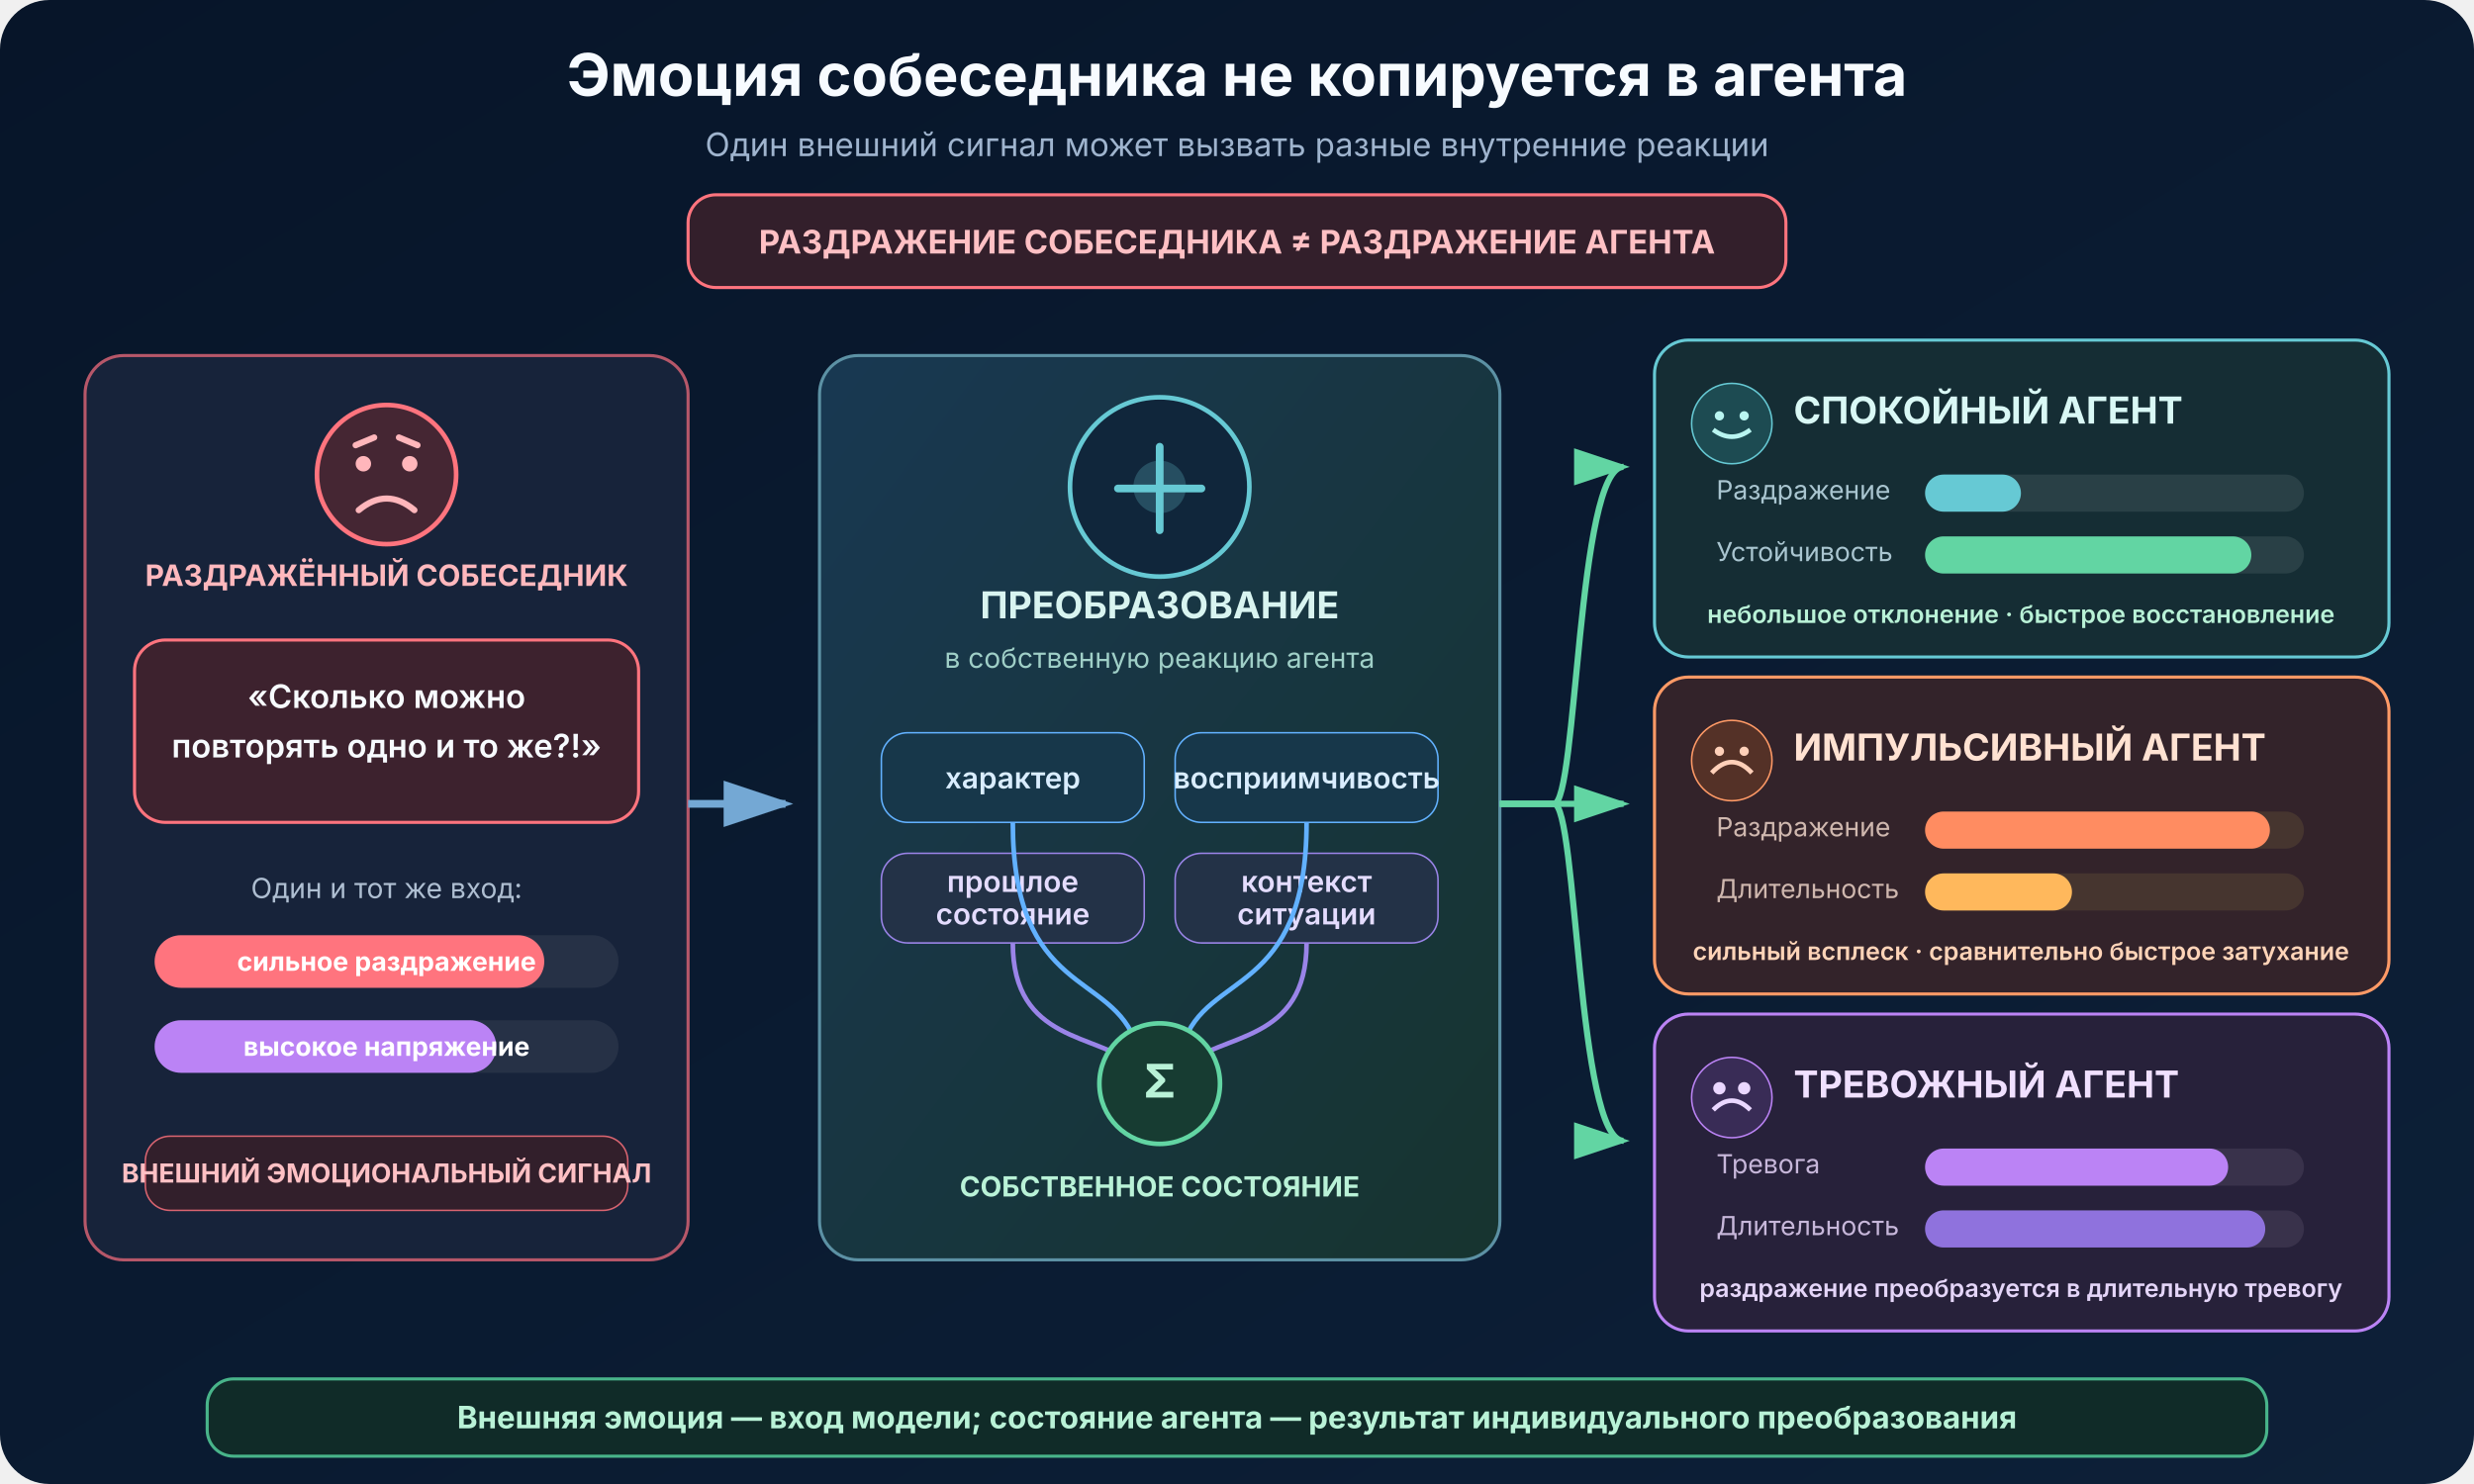
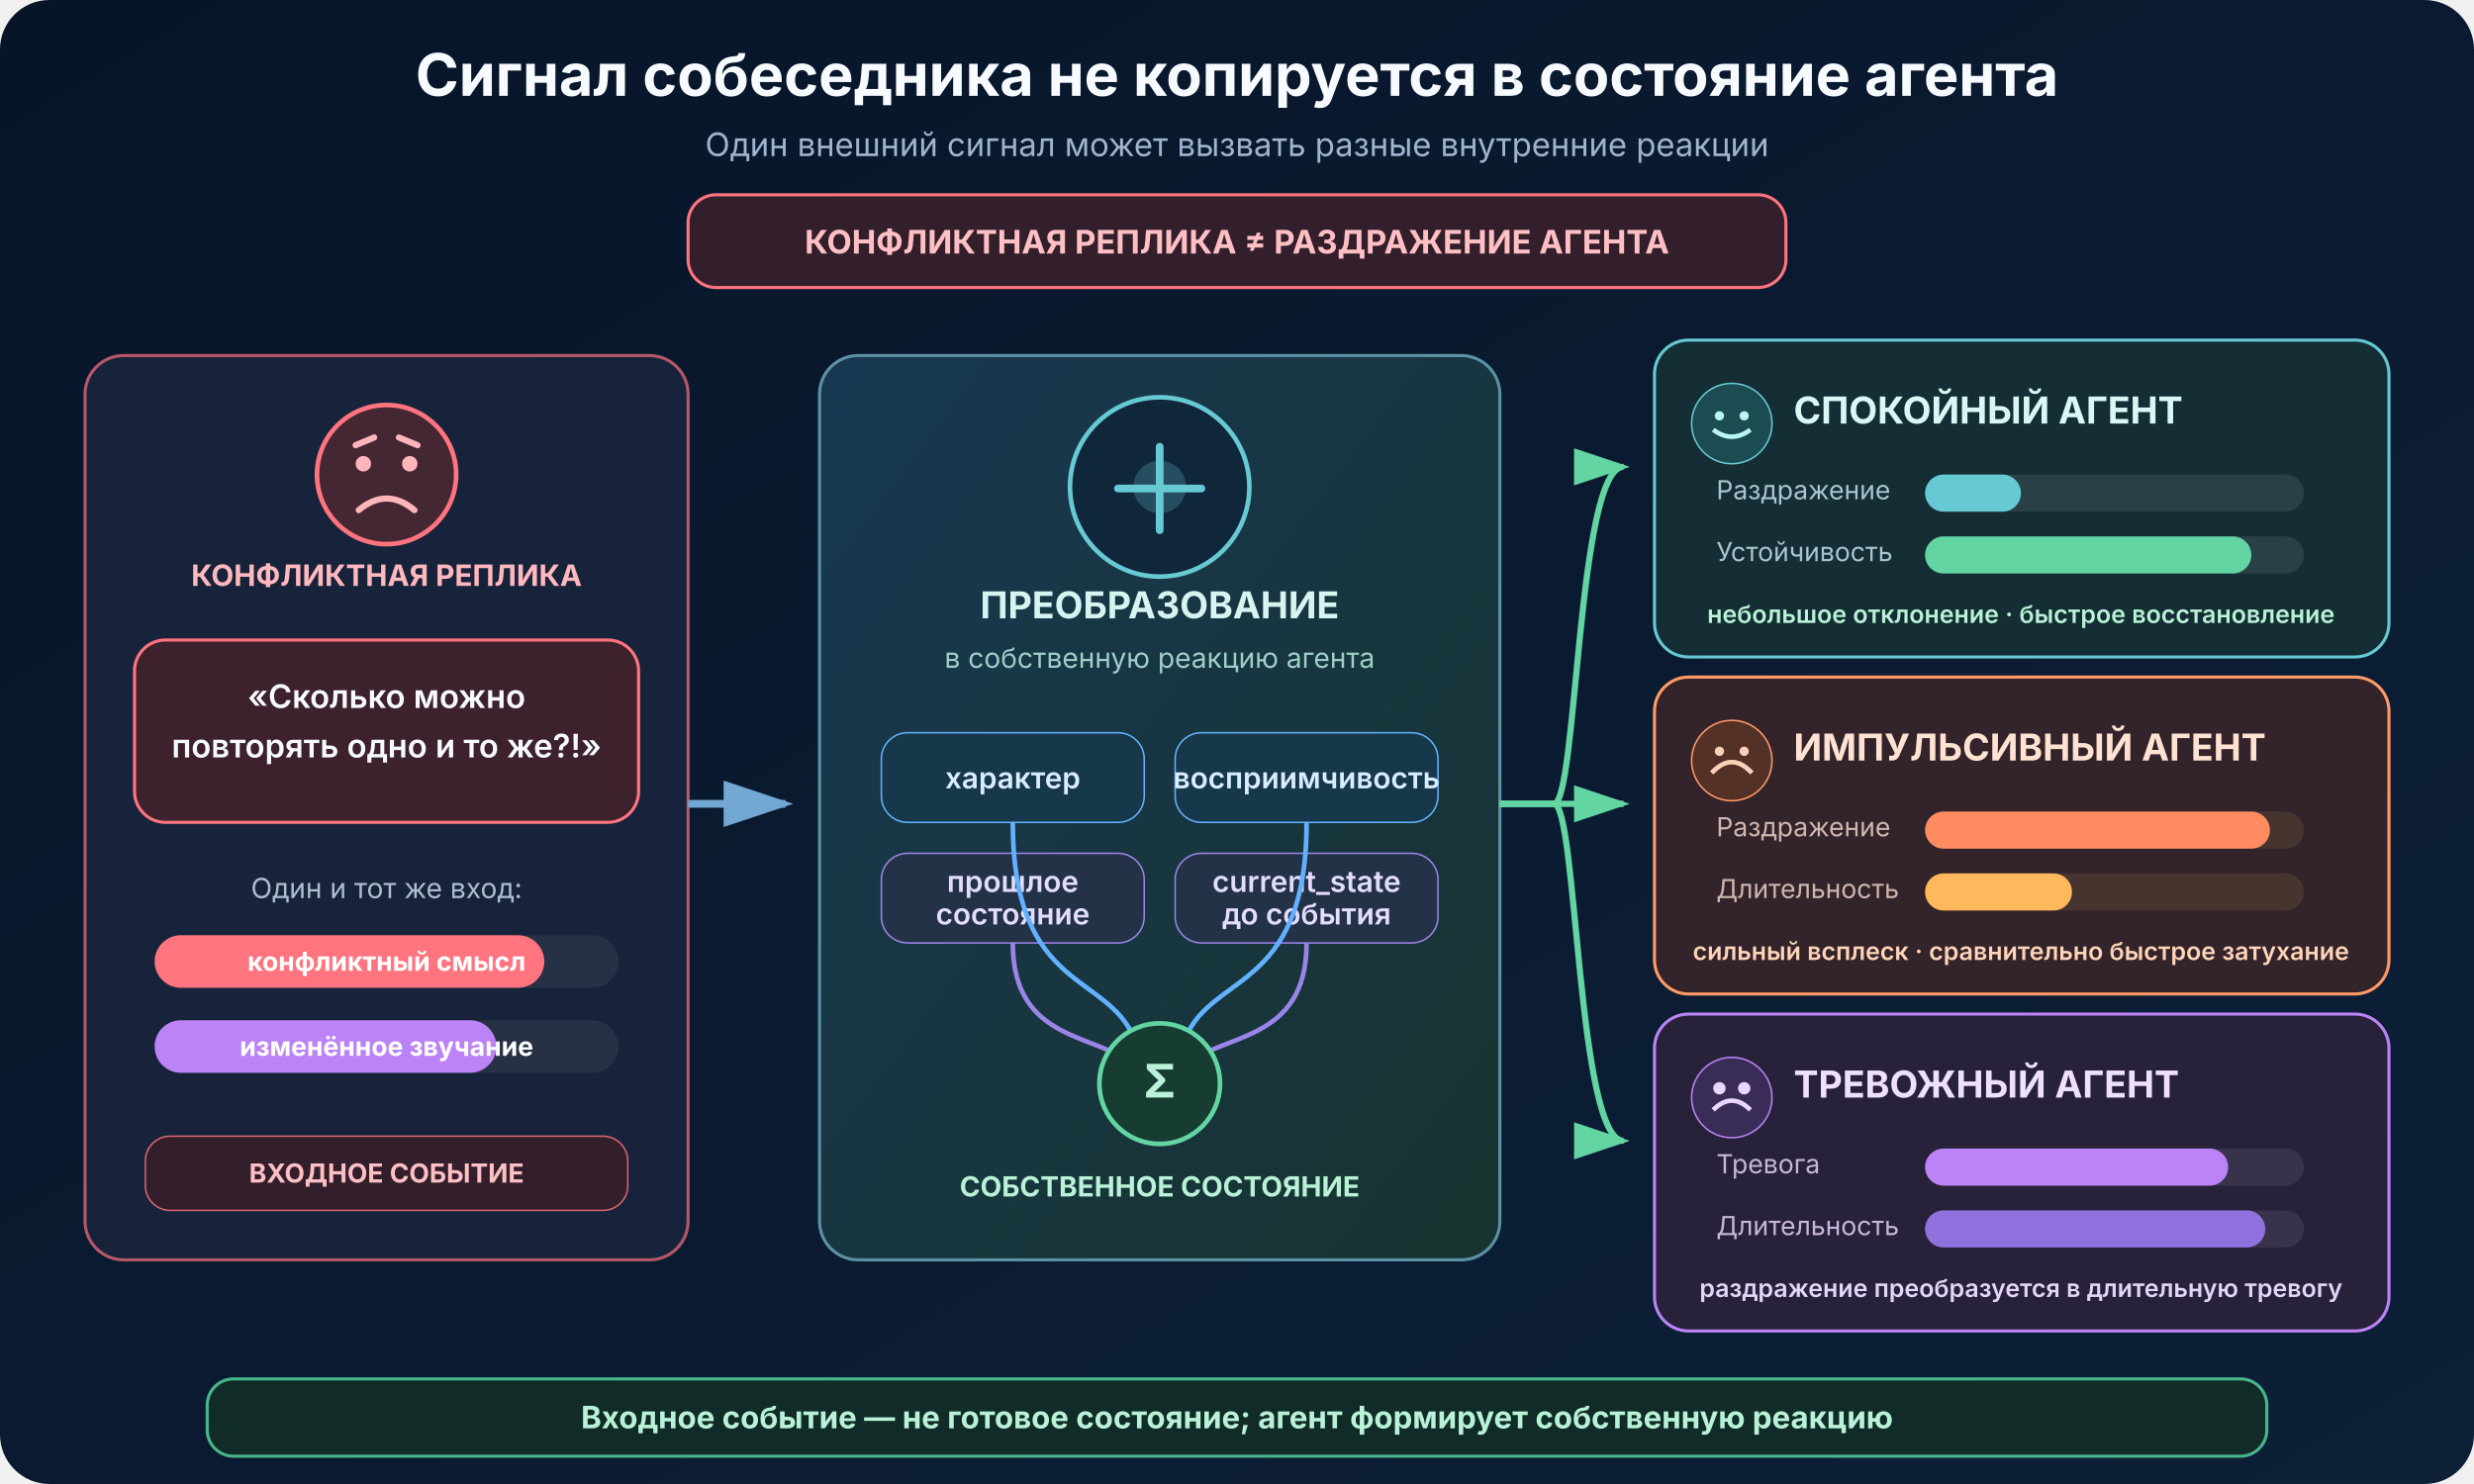
<svg xmlns="http://www.w3.org/2000/svg" width="1600" height="960" viewBox="0 0 1600 960" role="img" aria-labelledby="title desc">
  <defs>
    <linearGradient id="bg" x1="0" y1="0" x2="1" y2="1">
      <stop offset="0" stop-color="#071529" />
      <stop offset="1" stop-color="#0d2038" />
    </linearGradient>
    <linearGradient id="gate" x1="0" y1="0" x2="1" y2="1">
      <stop offset="0" stop-color="#183852" />
      <stop offset="1" stop-color="#17342f" />
    </linearGradient>
    <marker id="arrow" markerWidth="10" markerHeight="10" refX="8" refY="3" orient="auto">
      <path d="M0,0 L0,6 L9,3 z" fill="#74a8d4" />
    </marker>
    <marker id="arrowGreen" markerWidth="10" markerHeight="10" refX="8" refY="3" orient="auto">
      <path d="M0,0 L0,6 L9,3 z" fill="#62d5a3" />
    </marker>
  </defs>
  <rect width="1600" height="960" rx="32" fill="url(#bg)" />
  <g font-family="Inter, Arial, sans-serif">
-     <text x="800" y="62" text-anchor="middle" fill="#f7fbff" font-size="38" font-weight="700">Эмоция собеседника не копируется в агента</text>
+     <text x="800" y="62" text-anchor="middle" fill="#f7fbff" font-size="38" font-weight="700">Сигнал собеседника не копируется в состояние агента</text>
    <text x="800" y="101" text-anchor="middle" fill="#9fb4ce" font-size="21">Один внешний сигнал может вызвать разные внутренние реакции</text>
    <rect x="445" y="126" width="710" height="60" rx="18" fill="#331f2b" stroke="#ff747e" stroke-width="2" />
-     <text x="800" y="164" text-anchor="middle" fill="#ffc0c4" font-size="21" font-weight="700">РАЗДРАЖЕНИЕ СОБЕСЕДНИКА  ≠  РАЗДРАЖЕНИЕ АГЕНТА</text>
+     <text x="800" y="164" text-anchor="middle" fill="#ffc0c4" font-size="21" font-weight="700">КОНФЛИКТНАЯ РЕПЛИКА  ≠  РАЗДРАЖЕНИЕ АГЕНТА</text>
    <rect x="55" y="230" width="390" height="585" rx="25" fill="#17233a" stroke="#b65769" stroke-width="2" />
    <circle cx="250" cy="307" r="45" fill="#452633" stroke="#ff747e" stroke-width="3" />
    <circle cx="235" cy="300" r="5" fill="#ffb6bb" />
    <circle cx="265" cy="300" r="5" fill="#ffb6bb" />
    <path d="M230 288 L242 283 M258 283 L270 288" stroke="#ffb6bb" stroke-width="4" stroke-linecap="round" />
    <path d="M232 330 Q250 315 268 330" fill="none" stroke="#ffb6bb" stroke-width="4" stroke-linecap="round" />
-     <text x="250" y="379" text-anchor="middle" fill="#ffb8bd" font-size="19" font-weight="700">РАЗДРАЖЁННЫЙ СОБЕСЕДНИК</text>
+     <text x="250" y="379" text-anchor="middle" fill="#ffb8bd" font-size="19" font-weight="700">КОНФЛИКТНАЯ РЕПЛИКА</text>
    <rect x="87" y="414" width="326" height="118" rx="20" fill="#3d222e" stroke="#ff747e" stroke-width="2" />
    <text x="250" y="458" text-anchor="middle" fill="#f7fbff" font-size="21" font-weight="600">«Сколько можно</text>
    <text x="250" y="490" text-anchor="middle" fill="#f7fbff" font-size="21" font-weight="600">повторять одно и то же?!»</text>
    <text x="250" y="581" text-anchor="middle" fill="#aebed1" font-size="18">Один и тот же вход:</text>
    <rect x="100" y="605" width="300" height="34" rx="17" fill="#263146" />
    <rect x="100" y="605" width="252" height="34" rx="17" fill="#ff747e" />
-     <text x="250" y="628" text-anchor="middle" fill="#ffffff" font-size="17" font-weight="700">сильное раздражение</text>
+     <text x="250" y="628" text-anchor="middle" fill="#ffffff" font-size="17" font-weight="700">конфликтный смысл</text>
    <rect x="100" y="660" width="300" height="34" rx="17" fill="#263146" />
    <rect x="100" y="660" width="221" height="34" rx="17" fill="#bb83f5" />
-     <text x="250" y="683" text-anchor="middle" fill="#ffffff" font-size="17" font-weight="700">высокое напряжение</text>
+     <text x="250" y="683" text-anchor="middle" fill="#ffffff" font-size="17" font-weight="700">изменённое звучание</text>
    <rect x="94" y="735" width="312" height="48" rx="16" fill="#321f2b" stroke="#d96470" />
-     <text x="250" y="765" text-anchor="middle" fill="#ffc0c4" font-size="17" font-weight="700">ВНЕШНИЙ ЭМОЦИОНАЛЬНЫЙ СИГНАЛ</text>
+     <text x="250" y="765" text-anchor="middle" fill="#ffc0c4" font-size="17" font-weight="700">ВХОДНОЕ СОБЫТИЕ</text>
    <line x1="445" y1="520" x2="508" y2="520" stroke="#74a8d4" stroke-width="5" marker-end="url(#arrow)" />
    <rect x="530" y="230" width="440" height="585" rx="25" fill="url(#gate)" stroke="#5c91a4" stroke-width="2" />
    <circle cx="750" cy="315" r="58" fill="#10263b" stroke="#66c9d4" stroke-width="3" />
    <path d="M723 316 H777 M750 289 V343" stroke="#66c9d4" stroke-width="5" stroke-linecap="round" />
    <circle cx="750" cy="315" r="17" fill="#66c9d4" opacity="0.25" />
    <text x="750" y="400" text-anchor="middle" fill="#d8f4f0" font-size="24" font-weight="700">ПРЕОБРАЗОВАНИЕ</text>
    <text x="750" y="432" text-anchor="middle" fill="#9fcfc7" font-size="18">в собственную реакцию агента</text>
    <g font-size="19" font-weight="600">
      <rect x="570" y="474" width="170" height="58" rx="17" fill="#17374a" stroke="#62b1ff" />
      <text x="655" y="510" text-anchor="middle" fill="#d9edff">характер</text>
      <rect x="760" y="474" width="170" height="58" rx="17" fill="#17374a" stroke="#62b1ff" />
      <text x="845" y="510" text-anchor="middle" fill="#d9edff">восприимчивость</text>
      <rect x="570" y="552" width="170" height="58" rx="17" fill="#233247" stroke="#9a84e8" />
      <text x="655" y="577" text-anchor="middle" fill="#e4dcff">прошлое</text>
      <text x="655" y="598" text-anchor="middle" fill="#e4dcff">состояние</text>
      <rect x="760" y="552" width="170" height="58" rx="17" fill="#233247" stroke="#9a84e8" />
-       <text x="845" y="577" text-anchor="middle" fill="#e4dcff">контекст</text>
-       <text x="845" y="598" text-anchor="middle" fill="#e4dcff">ситуации</text>
+       <text x="845" y="577" text-anchor="middle" fill="#e4dcff">current_state</text>
+       <text x="845" y="598" text-anchor="middle" fill="#e4dcff">до события</text>
    </g>
    <path d="M655 532 C655 645 720 628 735 676" fill="none" stroke="#62b1ff" stroke-width="3" />
    <path d="M845 532 C845 645 780 628 765 676" fill="none" stroke="#62b1ff" stroke-width="3" />
    <path d="M655 610 C655 675 710 668 735 690" fill="none" stroke="#9a84e8" stroke-width="3" />
    <path d="M845 610 C845 675 790 668 765 690" fill="none" stroke="#9a84e8" stroke-width="3" />
    <circle cx="750" cy="701" r="39" fill="#173c32" stroke="#62d5a3" stroke-width="3" />
    <text x="750" y="710" text-anchor="middle" fill="#b9f2d7" font-size="30" font-weight="700">Σ</text>
    <text x="750" y="774" text-anchor="middle" fill="#b9f2d7" font-size="18" font-weight="700">СОБСТВЕННОЕ СОСТОЯНИЕ</text>
    <path d="M970 520 H1005 C1020 520 1020 302 1050 302" fill="none" stroke="#62d5a3" stroke-width="4" marker-end="url(#arrowGreen)" />
    <path d="M970 520 H1050" fill="none" stroke="#62d5a3" stroke-width="4" marker-end="url(#arrowGreen)" />
    <path d="M970 520 H1005 C1020 520 1020 738 1050 738" fill="none" stroke="#62d5a3" stroke-width="4" marker-end="url(#arrowGreen)" />
    <rect x="1070" y="220" width="475" height="205" rx="22" fill="#152d34" stroke="#66c9d4" stroke-width="2" />
    <circle cx="1120" cy="274" r="26" fill="#1d4b52" stroke="#66c9d4" />
    <path d="M1108 278 Q1120 287 1132 278" fill="none" stroke="#b9f5f1" stroke-width="3" />
    <circle cx="1112" cy="269" r="3" fill="#b9f5f1" />
    <circle cx="1128" cy="269" r="3" fill="#b9f5f1" />
    <text x="1160" y="274" fill="#d9f8f5" font-size="24" font-weight="700">СПОКОЙНЫЙ АГЕНТ</text>
    <text x="1110" y="323" fill="#a9c5d0" font-size="17">Раздражение</text>
    <rect x="1245" y="307" width="245" height="24" rx="12" fill="#294046" />
    <rect x="1245" y="307" width="62" height="24" rx="12" fill="#66c9d4" />
    <text x="1110" y="363" fill="#a9c5d0" font-size="17">Устойчивость</text>
    <rect x="1245" y="347" width="245" height="24" rx="12" fill="#294046" />
    <rect x="1245" y="347" width="211" height="24" rx="12" fill="#62d5a3" />
    <text x="1307" y="403" text-anchor="middle" fill="#b9f2d7" font-size="16" font-weight="600">небольшое отклонение · быстрое восстановление</text>
    <rect x="1070" y="438" width="475" height="205" rx="22" fill="#33232a" stroke="#ff9a66" stroke-width="2" />
    <circle cx="1120" cy="492" r="26" fill="#543127" stroke="#ff9a66" />
    <path d="M1107 500 Q1120 486 1133 500" fill="none" stroke="#ffd0b9" stroke-width="3" />
    <circle cx="1112" cy="486" r="3" fill="#ffd0b9" />
    <circle cx="1128" cy="486" r="3" fill="#ffd0b9" />
    <text x="1160" y="492" fill="#ffe2d2" font-size="24" font-weight="700">ИМПУЛЬСИВНЫЙ АГЕНТ</text>
    <text x="1110" y="541" fill="#cfb7ae" font-size="17">Раздражение</text>
    <rect x="1245" y="525" width="245" height="24" rx="12" fill="#46352f" />
    <rect x="1245" y="525" width="223" height="24" rx="12" fill="#ff8c61" />
    <text x="1110" y="581" fill="#cfb7ae" font-size="17">Длительность</text>
    <rect x="1245" y="565" width="245" height="24" rx="12" fill="#46352f" />
    <rect x="1245" y="565" width="95" height="24" rx="12" fill="#ffb85c" />
    <text x="1307" y="621" text-anchor="middle" fill="#ffd4b8" font-size="16" font-weight="600">сильный всплеск · сравнительно быстрое затухание</text>
    <rect x="1070" y="656" width="475" height="205" rx="22" fill="#27213a" stroke="#bb83f5" stroke-width="2" />
    <circle cx="1120" cy="710" r="26" fill="#392c56" stroke="#bb83f5" />
    <path d="M1108 718 Q1120 706 1132 718" fill="none" stroke="#ead7ff" stroke-width="3" />
    <circle cx="1112" cy="704" r="4" fill="#ead7ff" />
    <circle cx="1128" cy="704" r="4" fill="#ead7ff" />
    <text x="1160" y="710" fill="#f0e0ff" font-size="24" font-weight="700">ТРЕВОЖНЫЙ АГЕНТ</text>
    <text x="1110" y="759" fill="#c7b7da" font-size="17">Тревога</text>
    <rect x="1245" y="743" width="245" height="24" rx="12" fill="#39324b" />
    <rect x="1245" y="743" width="196" height="24" rx="12" fill="#bb83f5" />
    <text x="1110" y="799" fill="#c7b7da" font-size="17">Длительность</text>
    <rect x="1245" y="783" width="245" height="24" rx="12" fill="#39324b" />
    <rect x="1245" y="783" width="220" height="24" rx="12" fill="#8f72dd" />
    <text x="1307" y="839" text-anchor="middle" fill="#e4d5f8" font-size="16" font-weight="600">раздражение преобразуется в длительную тревогу</text>
    <rect x="134" y="892" width="1332" height="50" rx="17" fill="#102b28" stroke="#48b48a" stroke-width="2" />
-     <text x="800" y="924" text-anchor="middle" fill="#b9f2d7" font-size="20" font-weight="700">Внешняя эмоция — вход модели; состояние агента — результат индивидуального преобразования</text>
+     <text x="800" y="924" text-anchor="middle" fill="#b9f2d7" font-size="20" font-weight="700">Входное событие — не готовое состояние; агент формирует собственную реакцию</text>
  </g>
</svg>
